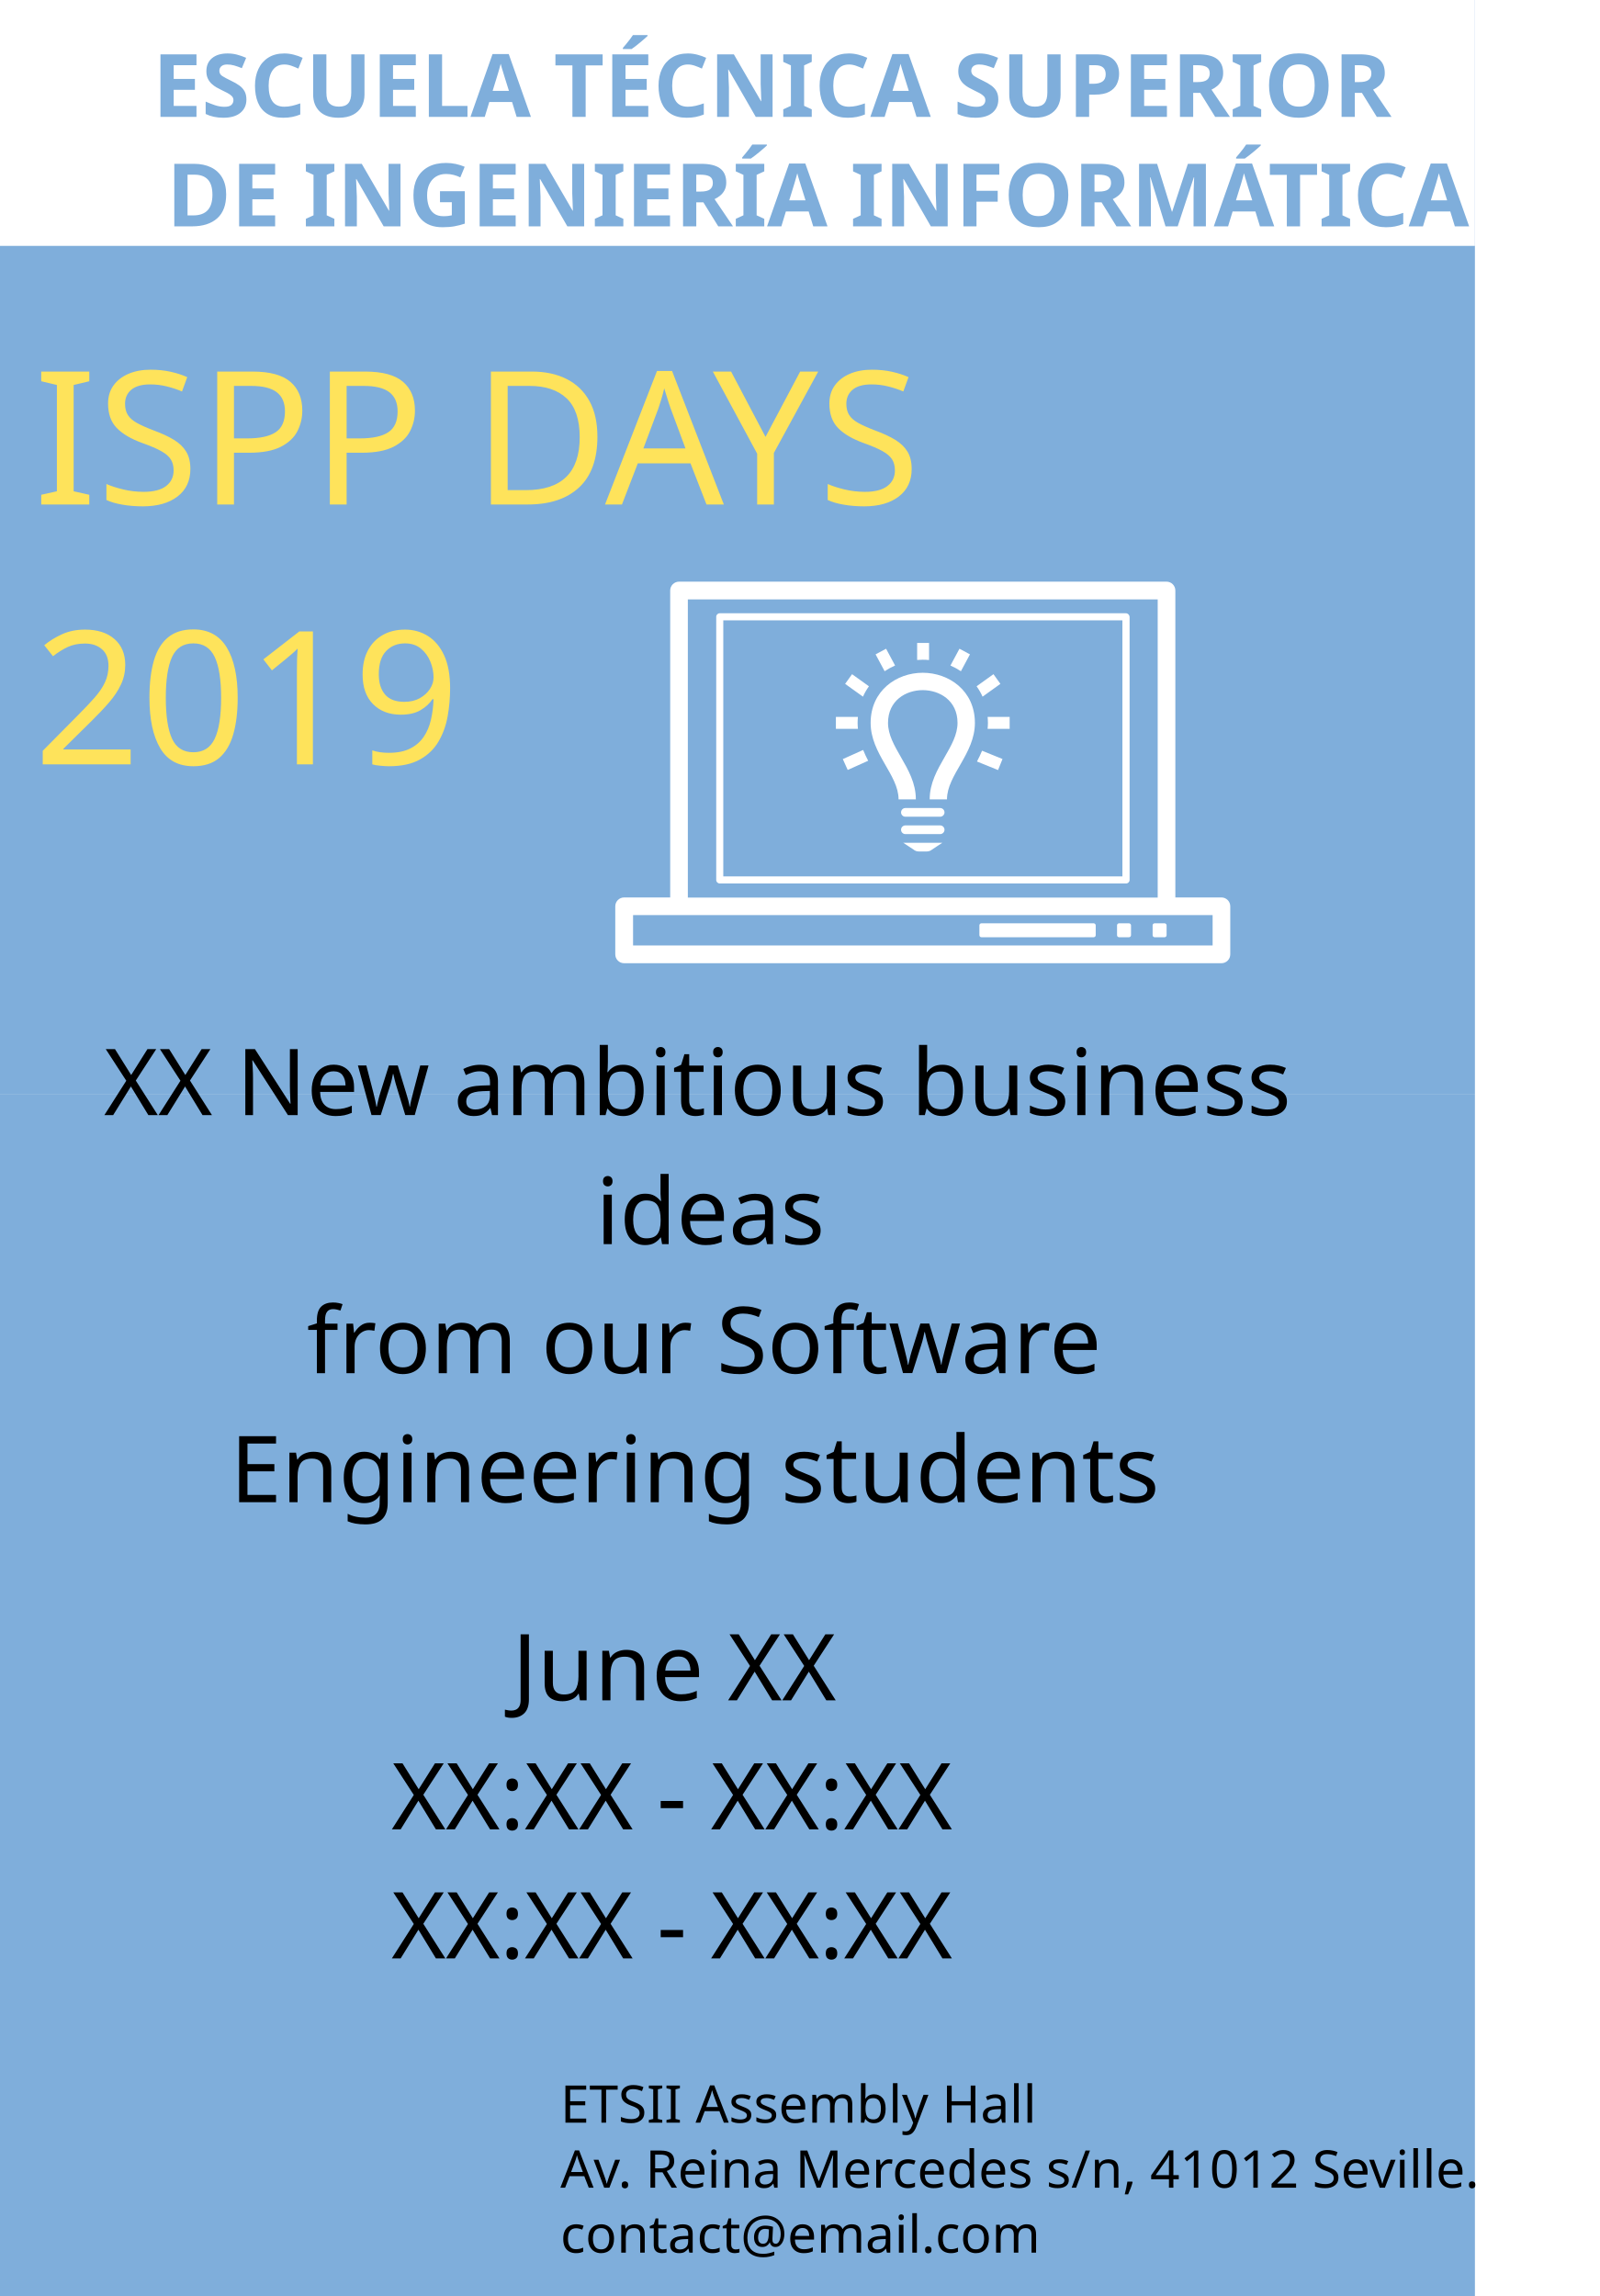
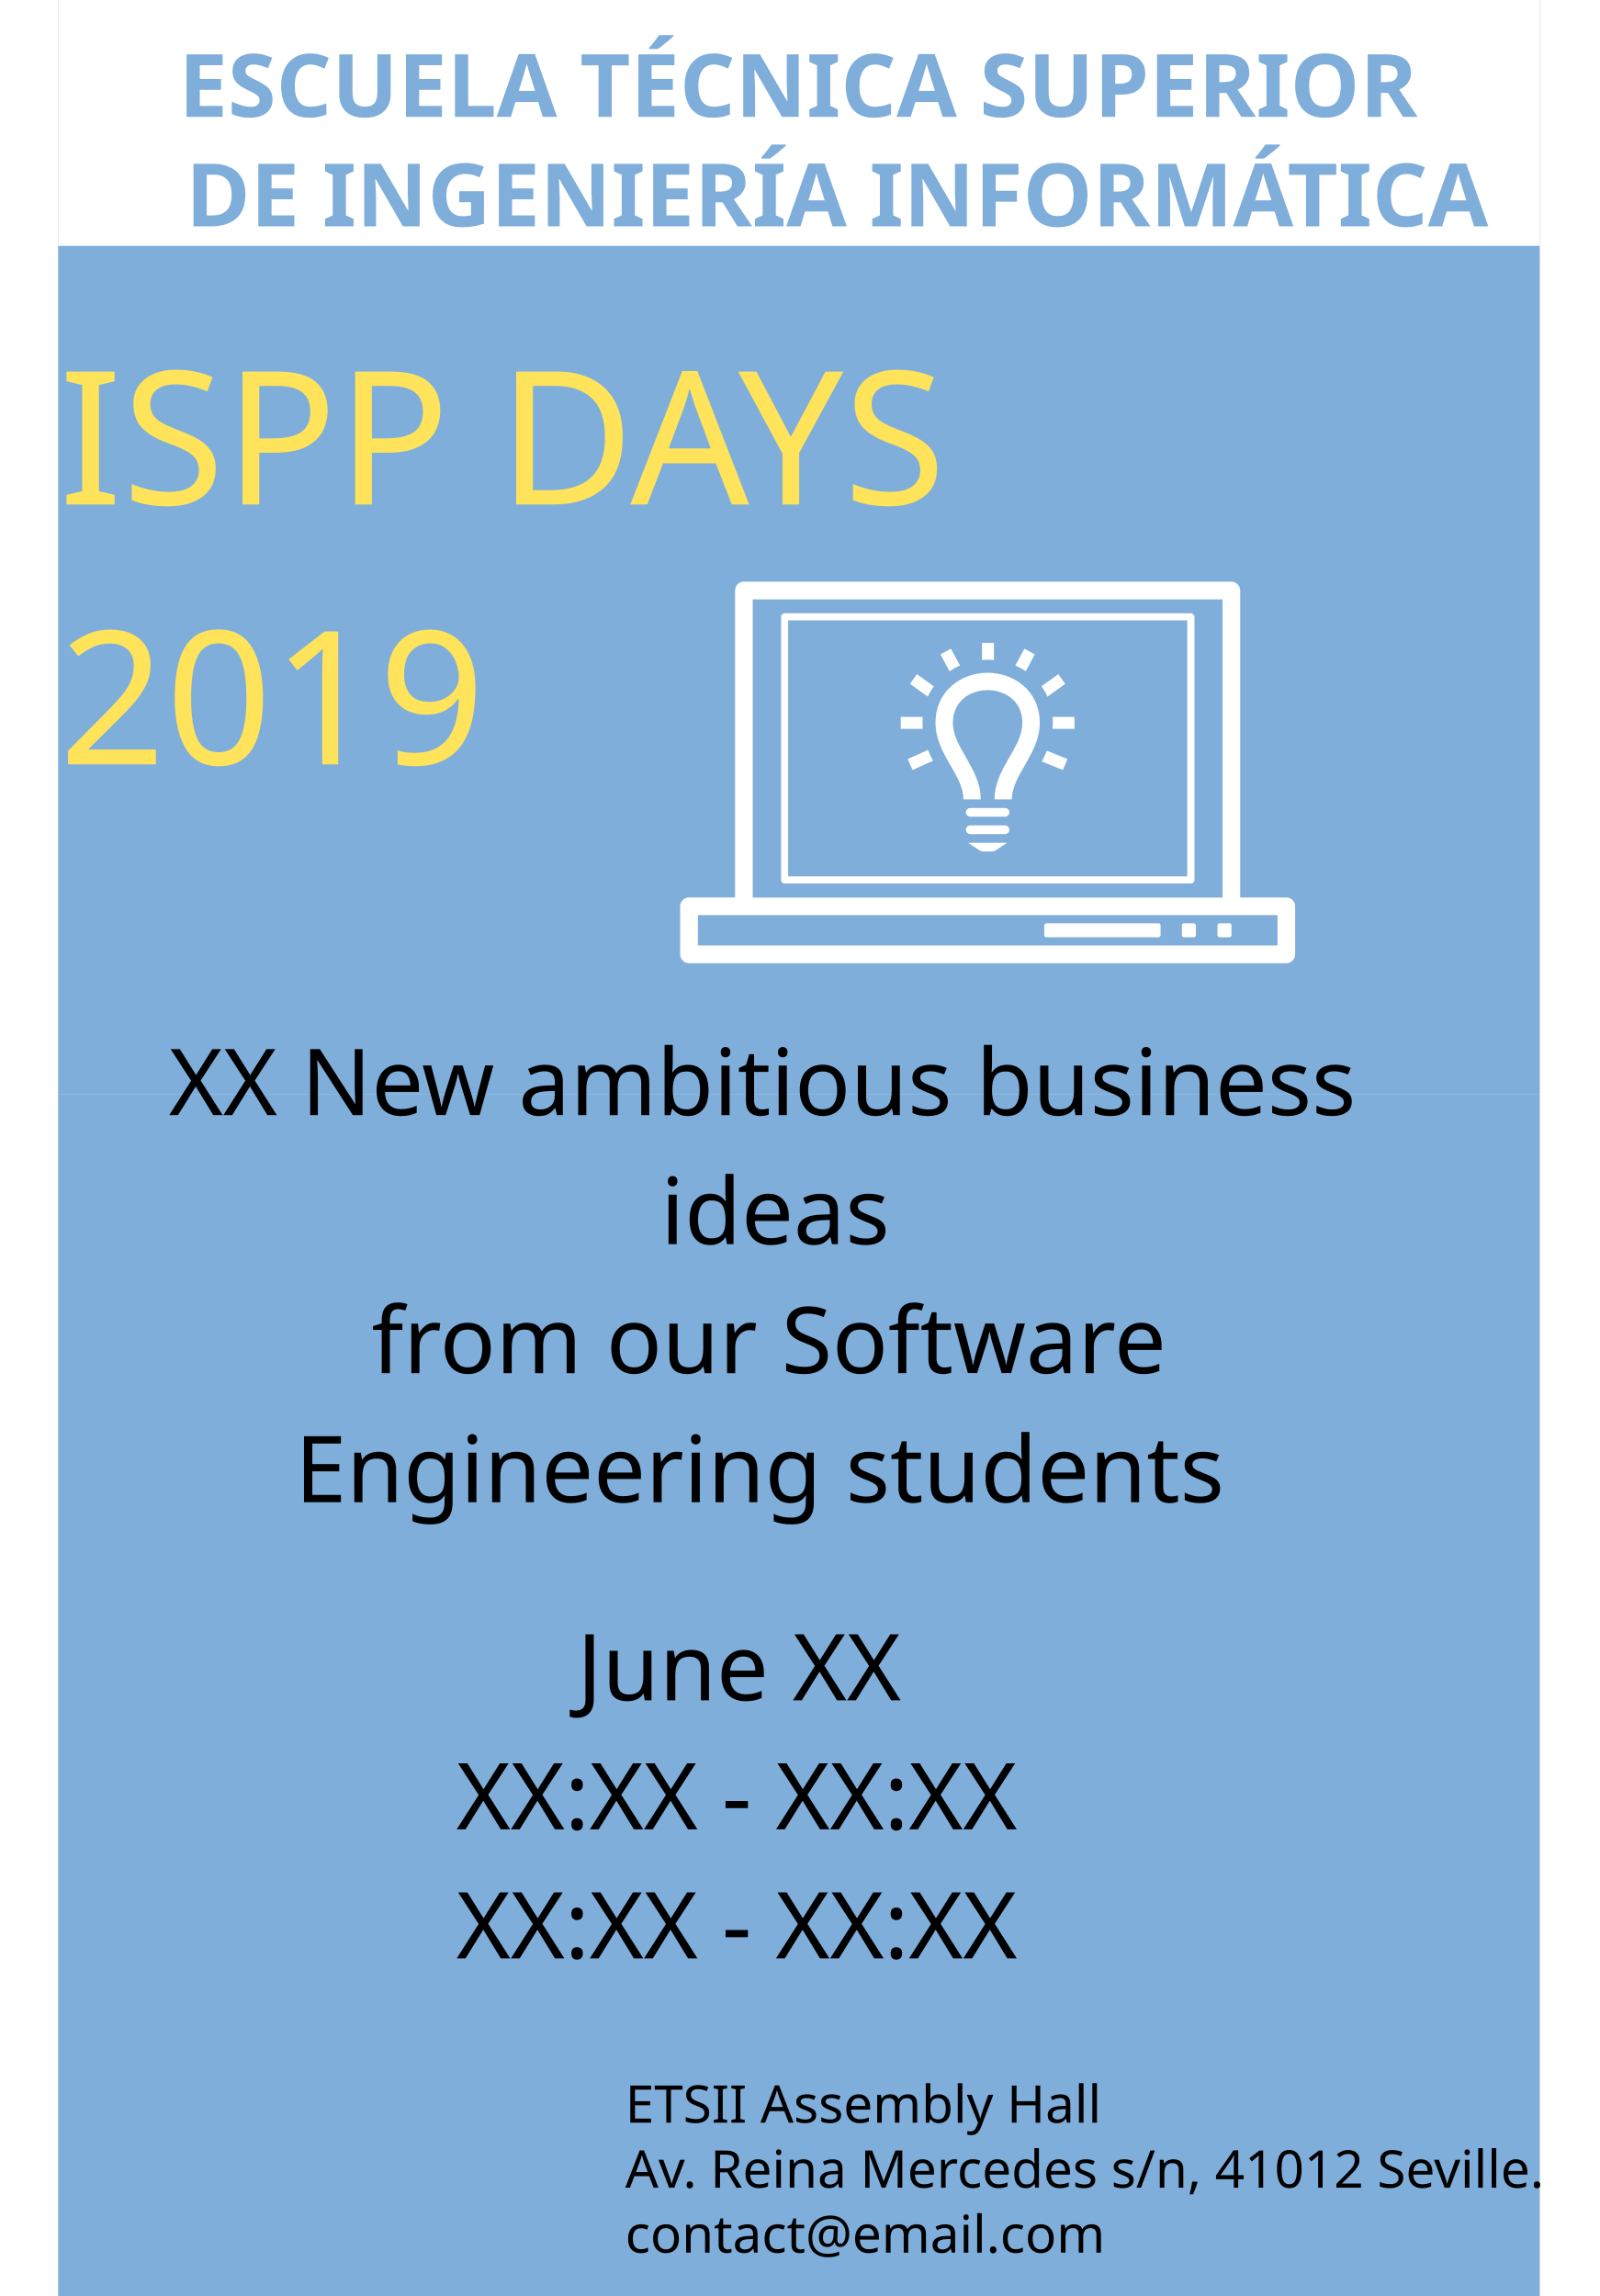
<svg xmlns="http://www.w3.org/2000/svg" style="isolation:isolate" viewBox="0 0 370 531" width="370" height="531">
  <defs>
-     <clipPath id="_clipPath_BmgtcrMbItiZCvJn1quRUlNvM3Xm0DPg">
+     <clipPath id="_clipPath_cGeGjyWIhj0cSKemvPUIhMihNHoEsAtX">
      <rect width="370" height="531" />
    </clipPath>
  </defs>
-   <g clip-path="url(#_clipPath_BmgtcrMbItiZCvJn1quRUlNvM3Xm0DPg)">
+   <g clip-path="url(#_clipPath_cGeGjyWIhj0cSKemvPUIhMihNHoEsAtX)">
    <g>
-       <rect x="-1.557" y="0" width="342.633" height="252.995" transform="matrix(1,0,0,1,0,0)" fill="rgb(127,174,219)" />
+       <rect x="13.443" y="0" width="342.633" height="252.995" transform="matrix(1,0,0,1,0,0)" fill="rgb(127,174,219)" />
    </g>
-     <rect x="-1.557" y="0" width="342.633" height="56.865" transform="matrix(1,0,0,1,0,0)" fill="rgb(255,255,255)" />
-     <rect x="-1.557" y="252.995" width="342.633" height="278.005" transform="matrix(1,0,0,1,0,0)" fill="rgb(127,174,219)" />
-     <g transform="matrix(0.334,0,0,0.334,86.513,369.442)">
+     <rect x="13.443" y="0" width="342.633" height="56.865" transform="matrix(1,0,0,1,0,0)" fill="rgb(255,255,255)" />
+     <rect x="13.443" y="252.995" width="342.633" height="278.005" transform="matrix(1,0,0,1,0,0)" fill="rgb(127,174,219)" />
+     <g transform="matrix(0.334,0,0,0.334,101.513,369.442)">
      <text transform="matrix(1,0,0,1,95.54,71.232)" style="font-family:'Paytone One';font-weight:400;font-size:64px;font-style:normal;font-variant-ligatures:none;fill:#000000;stroke:none;">June XX</text>
      <text transform="matrix(1,0,0,1,12.052,160.576)" style="font-family:'Paytone One';font-weight:400;font-size:64px;font-style:normal;font-variant-ligatures:none;fill:#000000;stroke:none;">XX:XX - XX:XX</text>
      <text transform="matrix(1,0,0,1,12.052,249.92)" style="font-family:'Paytone One';font-weight:400;font-size:64px;font-style:normal;font-variant-ligatures:none;fill:#000000;stroke:none;">XX:XX - XX:XX</text>
    </g>
-     <g transform="matrix(0.334,0,0,0.334,129.593,448.83)">
+     <g transform="matrix(0.334,0,0,0.334,144.593,448.83)">
      <text transform="matrix(1,0,0,1,0,126)" style="font-family:'Quicksand';font-weight:400;font-size:36px;font-style:normal;font-variant-ligatures:none;fill:#000000;stroke:none;">ETSII Assembly Hall</text>
      <text transform="matrix(1,0,0,1,0,171)" style="font-family:'Quicksand';font-weight:400;font-size:36px;font-style:normal;font-variant-ligatures:none;fill:#000000;stroke:none;">Av. Reina Mercedes s/n, 41012 Seville.</text>
      <text transform="matrix(1,0,0,1,0,216)" style="font-family:'Quicksand';font-weight:400;font-size:36px;font-style:normal;font-variant-ligatures:none;fill:#000000;stroke:none;">contact@email.com</text>
    </g>
-     <g transform="matrix(0.598,0,0,0.598,7.819,8.645)">
+     <g transform="matrix(0.598,0,0,0.598,13.668,8.645)">
      <text transform="matrix(1,0,0,1,0,180.648)" style="font-family:'Paytone One';font-weight:400;font-size:72px;font-style:normal;fill:#fee35b;stroke:none;">ISPP DAYS </text>
      <text transform="matrix(1,0,0,1,0,281.16)" style="font-family:'Paytone One';font-weight:400;font-size:72px;font-style:normal;fill:#fee35b;stroke:none;">2019</text>
    </g>
-     <path d=" M 260.373 141.832 L 166.443 141.832 C 165.986 141.832 165.627 142.191 165.627 142.648 L 165.627 203.505 C 165.627 203.962 165.986 204.321 166.443 204.321 L 260.405 204.321 C 260.862 204.321 261.221 203.962 261.221 203.505 L 261.221 142.648 C 261.189 142.223 260.83 141.832 260.373 141.832 Z  M 259.556 202.688 L 167.259 202.688 L 167.259 143.464 L 259.556 143.464 L 259.556 202.688 Z  M 282.443 207.553 L 271.8 207.553 L 271.8 136.575 C 271.8 135.433 270.885 134.518 269.743 134.518 L 157.04 134.518 C 155.898 134.518 154.983 135.433 154.983 136.575 L 154.983 207.553 L 144.34 207.553 C 143.197 207.553 142.283 208.467 142.283 209.61 L 142.283 220.71 C 142.283 221.853 143.197 222.767 144.34 222.767 L 282.443 222.767 C 283.586 222.767 284.5 221.853 284.5 220.71 L 284.5 209.61 C 284.5 208.467 283.586 207.553 282.443 207.553 L 282.443 207.553 Z  M 159.064 138.632 L 267.718 138.632 L 267.718 207.586 L 159.064 207.586 L 159.064 138.632 Z  M 280.419 218.653 L 146.397 218.653 L 146.397 211.634 L 280.419 211.634 L 280.419 218.653 Z  M 261.058 213.528 L 258.805 213.528 C 258.512 213.528 258.316 213.756 258.316 214.017 L 258.316 216.27 C 258.316 216.564 258.544 216.76 258.805 216.76 L 261.058 216.76 C 261.352 216.76 261.548 216.531 261.548 216.27 L 261.548 214.017 C 261.548 213.756 261.319 213.528 261.058 213.528 Z  M 269.286 213.528 L 267.033 213.528 C 266.739 213.528 266.543 213.756 266.543 214.017 L 266.543 216.27 C 266.543 216.564 266.772 216.76 267.033 216.76 L 269.286 216.76 C 269.579 216.76 269.775 216.531 269.775 216.27 L 269.775 214.017 C 269.775 213.756 269.547 213.528 269.286 213.528 Z  M 252.896 213.528 L 226.973 213.528 C 226.679 213.528 226.483 213.756 226.483 214.017 L 226.483 216.27 C 226.483 216.564 226.712 216.76 226.973 216.76 L 252.896 216.76 C 253.19 216.76 253.386 216.531 253.386 216.27 L 253.386 214.017 C 253.386 213.756 253.157 213.528 252.896 213.528 L 252.896 213.528 Z " fill="rgb(255,255,255)" />
-     <path d=" M 217.41 186.875 L 209.373 186.875 C 208.819 186.875 208.369 187.325 208.369 187.88 C 208.369 188.434 208.819 188.884 209.373 188.884 L 217.41 188.884 C 217.964 188.884 218.414 188.434 218.414 187.88 C 218.414 187.325 217.964 186.875 217.41 186.875 Z  M 217.41 190.893 L 209.373 190.893 C 208.819 190.893 208.369 191.343 208.369 191.898 C 208.369 192.453 208.819 192.903 209.373 192.903 L 217.41 192.903 C 217.964 192.903 218.414 192.453 218.414 191.898 C 218.414 191.343 217.964 190.893 217.41 190.893 Z  M 217.912 194.912 L 208.871 194.912 L 211.258 196.483 C 211.567 196.76 212.021 196.921 212.493 196.921 L 214.292 196.921 C 214.762 196.921 215.218 196.76 215.527 196.483 L 217.912 194.912 Z  M 225.446 167.187 C 225.446 174.358 218.989 179.208 218.989 184.866 L 214.993 184.866 C 214.987 181.133 216.741 178.057 218.451 175.087 C 219.98 172.425 221.428 169.91 221.428 167.187 C 221.428 161.98 217.259 159.609 213.385 159.609 C 209.518 159.609 205.355 161.98 205.355 167.187 C 205.355 169.91 206.803 172.425 208.332 175.087 C 210.042 178.057 211.798 181.133 211.788 184.866 L 207.794 184.866 C 207.794 179.208 201.336 174.358 201.336 167.187 C 201.336 159.707 207.36 155.59 213.385 155.59 C 219.415 155.59 225.446 159.711 225.446 167.187 Z  M 233.483 165.799 L 233.483 168.556 L 228.384 168.556 C 228.424 168.107 228.46 167.655 228.46 167.187 C 228.46 166.711 228.426 166.255 228.39 165.801 L 233.483 165.801 L 233.483 165.799 Z  M 212.09 152.633 L 212.09 148.701 L 214.844 148.701 L 214.844 152.647 C 214.358 152.603 213.872 152.577 213.385 152.577 C 212.953 152.577 212.521 152.597 212.09 152.633 Z  M 204.569 155.233 L 202.48 151.335 L 204.907 150.033 L 206.99 153.917 C 206.15 154.28 205.339 154.722 204.569 155.233 Z  M 225.838 158.719 L 229.74 155.918 L 231.345 158.158 L 227.219 161.118 C 226.835 160.254 226.369 159.456 225.838 158.719 Z  M 219.791 153.919 L 221.876 150.033 L 224.303 151.335 L 222.212 155.235 C 221.444 154.724 220.632 154.284 219.791 153.919 Z  M 199.562 161.118 L 195.436 158.16 L 197.041 155.92 L 200.943 158.719 C 200.412 159.454 199.948 160.252 199.562 161.118 Z  M 227.102 173.621 L 231.832 175.537 L 230.799 178.091 L 225.927 176.118 C 226.349 175.32 226.746 174.487 227.102 173.621 Z  M 200.766 175.941 L 196.032 178.071 L 194.903 175.557 L 199.605 173.444 C 199.952 174.314 200.35 175.142 200.766 175.941 Z  M 198.399 168.556 L 193.3 168.556 L 193.3 165.799 L 198.393 165.799 C 198.357 166.253 198.323 166.711 198.323 167.187 C 198.323 167.655 198.359 168.107 198.399 168.556 Z " fill="rgb(255,255,255)" />
-     <g transform="matrix(0.422,0,0,0.422,-89,6.772)">
-       <text transform="matrix(1,0,0,1,294.521,48)" style="font-family:'Quicksand';font-weight:700;font-size:48px;font-style:normal;font-variant-ligatures:none;fill:#7faedb;stroke:none;">ESCUELA TÉCNICA SUPERIOR </text>
-       <text transform="matrix(1,0,0,1,302.105,108)" style="font-family:'Quicksand';font-weight:700;font-size:48px;font-style:normal;font-variant-ligatures:none;fill:#7faedb;stroke:none;">DE INGENIERÍA INFORMÁTICA</text>
+     <path d=" M 275.373 141.832 L 181.443 141.832 C 180.986 141.832 180.627 142.191 180.627 142.648 L 180.627 203.505 C 180.627 203.962 180.986 204.321 181.443 204.321 L 275.405 204.321 C 275.862 204.321 276.221 203.962 276.221 203.505 L 276.221 142.648 C 276.189 142.223 275.83 141.832 275.373 141.832 Z  M 274.556 202.688 L 182.259 202.688 L 182.259 143.464 L 274.556 143.464 L 274.556 202.688 Z  M 297.443 207.553 L 286.8 207.553 L 286.8 136.575 C 286.8 135.433 285.885 134.518 284.743 134.518 L 172.04 134.518 C 170.898 134.518 169.983 135.433 169.983 136.575 L 169.983 207.553 L 159.34 207.553 C 158.197 207.553 157.283 208.467 157.283 209.61 L 157.283 220.71 C 157.283 221.853 158.197 222.767 159.34 222.767 L 297.443 222.767 C 298.586 222.767 299.5 221.853 299.5 220.71 L 299.5 209.61 C 299.5 208.467 298.586 207.553 297.443 207.553 L 297.443 207.553 Z  M 174.064 138.632 L 282.718 138.632 L 282.718 207.586 L 174.064 207.586 L 174.064 138.632 Z  M 295.419 218.653 L 161.397 218.653 L 161.397 211.634 L 295.419 211.634 L 295.419 218.653 Z  M 276.058 213.528 L 273.805 213.528 C 273.512 213.528 273.316 213.756 273.316 214.017 L 273.316 216.27 C 273.316 216.564 273.544 216.76 273.805 216.76 L 276.058 216.76 C 276.352 216.76 276.548 216.531 276.548 216.27 L 276.548 214.017 C 276.548 213.756 276.319 213.528 276.058 213.528 Z  M 284.286 213.528 L 282.033 213.528 C 281.739 213.528 281.543 213.756 281.543 214.017 L 281.543 216.27 C 281.543 216.564 281.772 216.76 282.033 216.76 L 284.286 216.76 C 284.579 216.76 284.775 216.531 284.775 216.27 L 284.775 214.017 C 284.775 213.756 284.547 213.528 284.286 213.528 Z  M 267.896 213.528 L 241.973 213.528 C 241.679 213.528 241.483 213.756 241.483 214.017 L 241.483 216.27 C 241.483 216.564 241.712 216.76 241.973 216.76 L 267.896 216.76 C 268.19 216.76 268.386 216.531 268.386 216.27 L 268.386 214.017 C 268.386 213.756 268.157 213.528 267.896 213.528 L 267.896 213.528 Z " fill="rgb(255,255,255)" />
+     <path d=" M 232.41 186.875 L 224.373 186.875 C 223.819 186.875 223.369 187.325 223.369 187.88 C 223.369 188.434 223.819 188.884 224.373 188.884 L 232.41 188.884 C 232.964 188.884 233.414 188.434 233.414 187.88 C 233.414 187.325 232.964 186.875 232.41 186.875 Z  M 232.41 190.893 L 224.373 190.893 C 223.819 190.893 223.369 191.343 223.369 191.898 C 223.369 192.453 223.819 192.903 224.373 192.903 L 232.41 192.903 C 232.964 192.903 233.414 192.453 233.414 191.898 C 233.414 191.343 232.964 190.893 232.41 190.893 Z  M 232.912 194.912 L 223.871 194.912 L 226.258 196.483 C 226.567 196.76 227.021 196.921 227.493 196.921 L 229.292 196.921 C 229.762 196.921 230.218 196.76 230.527 196.483 L 232.912 194.912 Z  M 240.446 167.187 C 240.446 174.358 233.989 179.208 233.989 184.866 L 229.993 184.866 C 229.987 181.133 231.741 178.057 233.451 175.087 C 234.98 172.425 236.428 169.91 236.428 167.187 C 236.428 161.98 232.259 159.609 228.385 159.609 C 224.518 159.609 220.355 161.98 220.355 167.187 C 220.355 169.91 221.803 172.425 223.332 175.087 C 225.042 178.057 226.798 181.133 226.788 184.866 L 222.794 184.866 C 222.794 179.208 216.336 174.358 216.336 167.187 C 216.336 159.707 222.36 155.59 228.385 155.59 C 234.415 155.59 240.446 159.711 240.446 167.187 Z  M 248.483 165.799 L 248.483 168.556 L 243.384 168.556 C 243.424 168.107 243.46 167.655 243.46 167.187 C 243.46 166.711 243.426 166.255 243.39 165.801 L 248.483 165.801 L 248.483 165.799 Z  M 227.09 152.633 L 227.09 148.701 L 229.844 148.701 L 229.844 152.647 C 229.358 152.603 228.872 152.577 228.385 152.577 C 227.953 152.577 227.521 152.597 227.09 152.633 Z  M 219.569 155.233 L 217.48 151.335 L 219.907 150.033 L 221.99 153.917 C 221.15 154.28 220.339 154.722 219.569 155.233 Z  M 240.838 158.719 L 244.74 155.918 L 246.345 158.158 L 242.219 161.118 C 241.835 160.254 241.369 159.456 240.838 158.719 Z  M 234.791 153.919 L 236.876 150.033 L 239.303 151.335 L 237.212 155.235 C 236.444 154.724 235.632 154.284 234.791 153.919 Z  M 214.562 161.118 L 210.436 158.16 L 212.041 155.92 L 215.943 158.719 C 215.412 159.454 214.948 160.252 214.562 161.118 Z  M 242.102 173.621 L 246.832 175.537 L 245.799 178.091 L 240.927 176.118 C 241.349 175.32 241.746 174.487 242.102 173.621 Z  M 215.766 175.941 L 211.032 178.071 L 209.903 175.557 L 214.605 173.444 C 214.952 174.314 215.35 175.142 215.766 175.941 Z  M 213.399 168.556 L 208.3 168.556 L 208.3 165.799 L 213.393 165.799 C 213.357 166.253 213.323 166.711 213.323 167.187 C 213.323 167.655 213.359 168.107 213.399 168.556 Z " fill="rgb(255,255,255)" />
+     <g transform="matrix(0.422,0,0,0.422,13.443,6.772)">
+       <text transform="matrix(1,0,0,1,66.08,48)" style="font-family:'Quicksand';font-weight:700;font-size:48px;font-style:normal;font-variant-ligatures:none;fill:#7faedb;stroke:none;">ESCUELA TÉCNICA SUPERIOR </text>
+       <text transform="matrix(1,0,0,1,69.872,108)" style="font-family:'Quicksand';font-weight:700;font-size:48px;font-style:normal;font-variant-ligatures:none;fill:#7faedb;stroke:none;">DE INGENIERÍA INFORMÁTICA</text>
    </g>
-     <g transform="matrix(0.334,0,0,0.334,2.838,234.106)">
+     <g transform="matrix(0.334,0,0,0.334,17.838,234.106)">
      <text transform="matrix(1,0,0,1,63.511,71.232)" style="font-family:'Paytone One';font-weight:400;font-size:64px;font-style:normal;font-variant-ligatures:none;fill:#000000;stroke:none;">XX New ambitious business </text>
      <text transform="matrix(1,0,0,1,404.023,160.576)" style="font-family:'Paytone One';font-weight:400;font-size:64px;font-style:normal;font-variant-ligatures:none;fill:#000000;stroke:none;">ideas </text>
      <text transform="matrix(1,0,0,1,203.927,249.92)" style="font-family:'Paytone One';font-weight:400;font-size:64px;font-style:normal;font-variant-ligatures:none;fill:#000000;stroke:none;">from our Software </text>
      <text transform="matrix(1,0,0,1,150.871,339.264)" style="font-family:'Paytone One';font-weight:400;font-size:64px;font-style:normal;font-variant-ligatures:none;fill:#000000;stroke:none;">Engineering students</text>
    </g>
  </g>
</svg>
